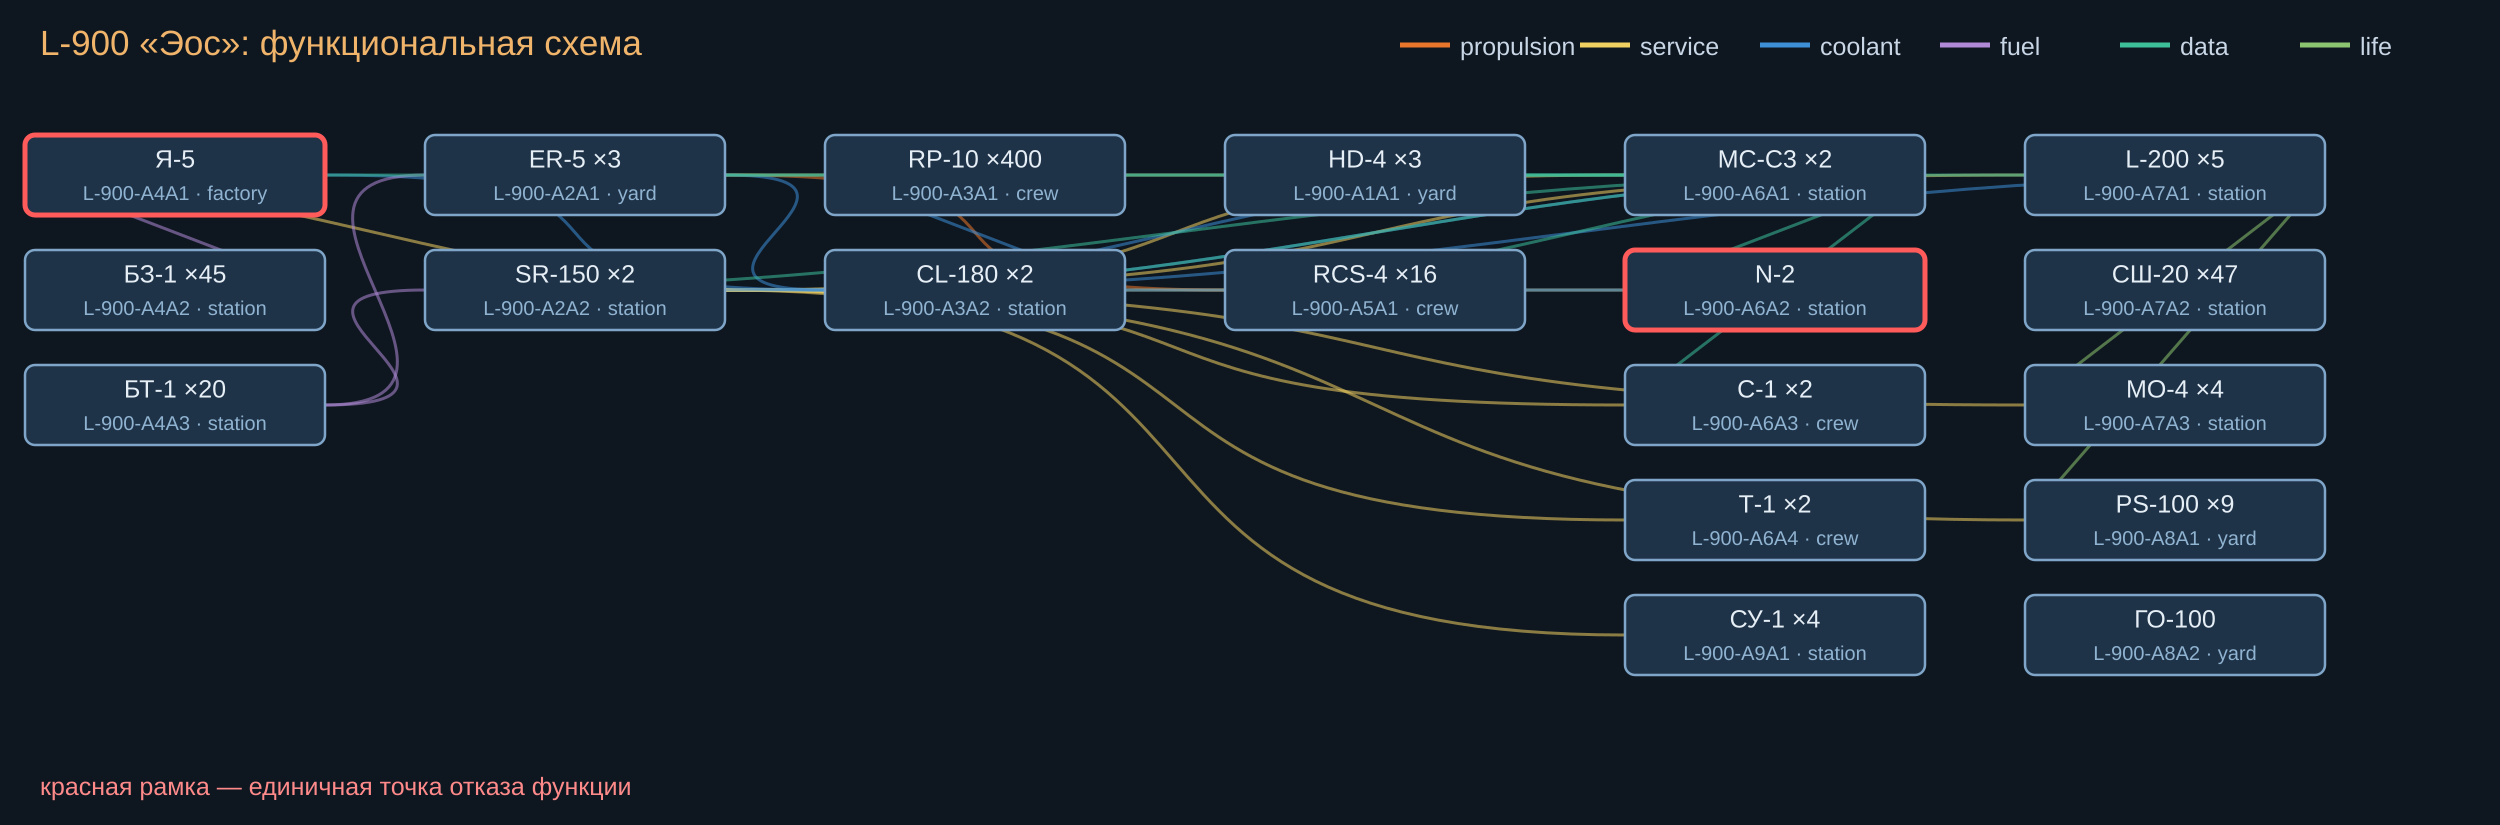
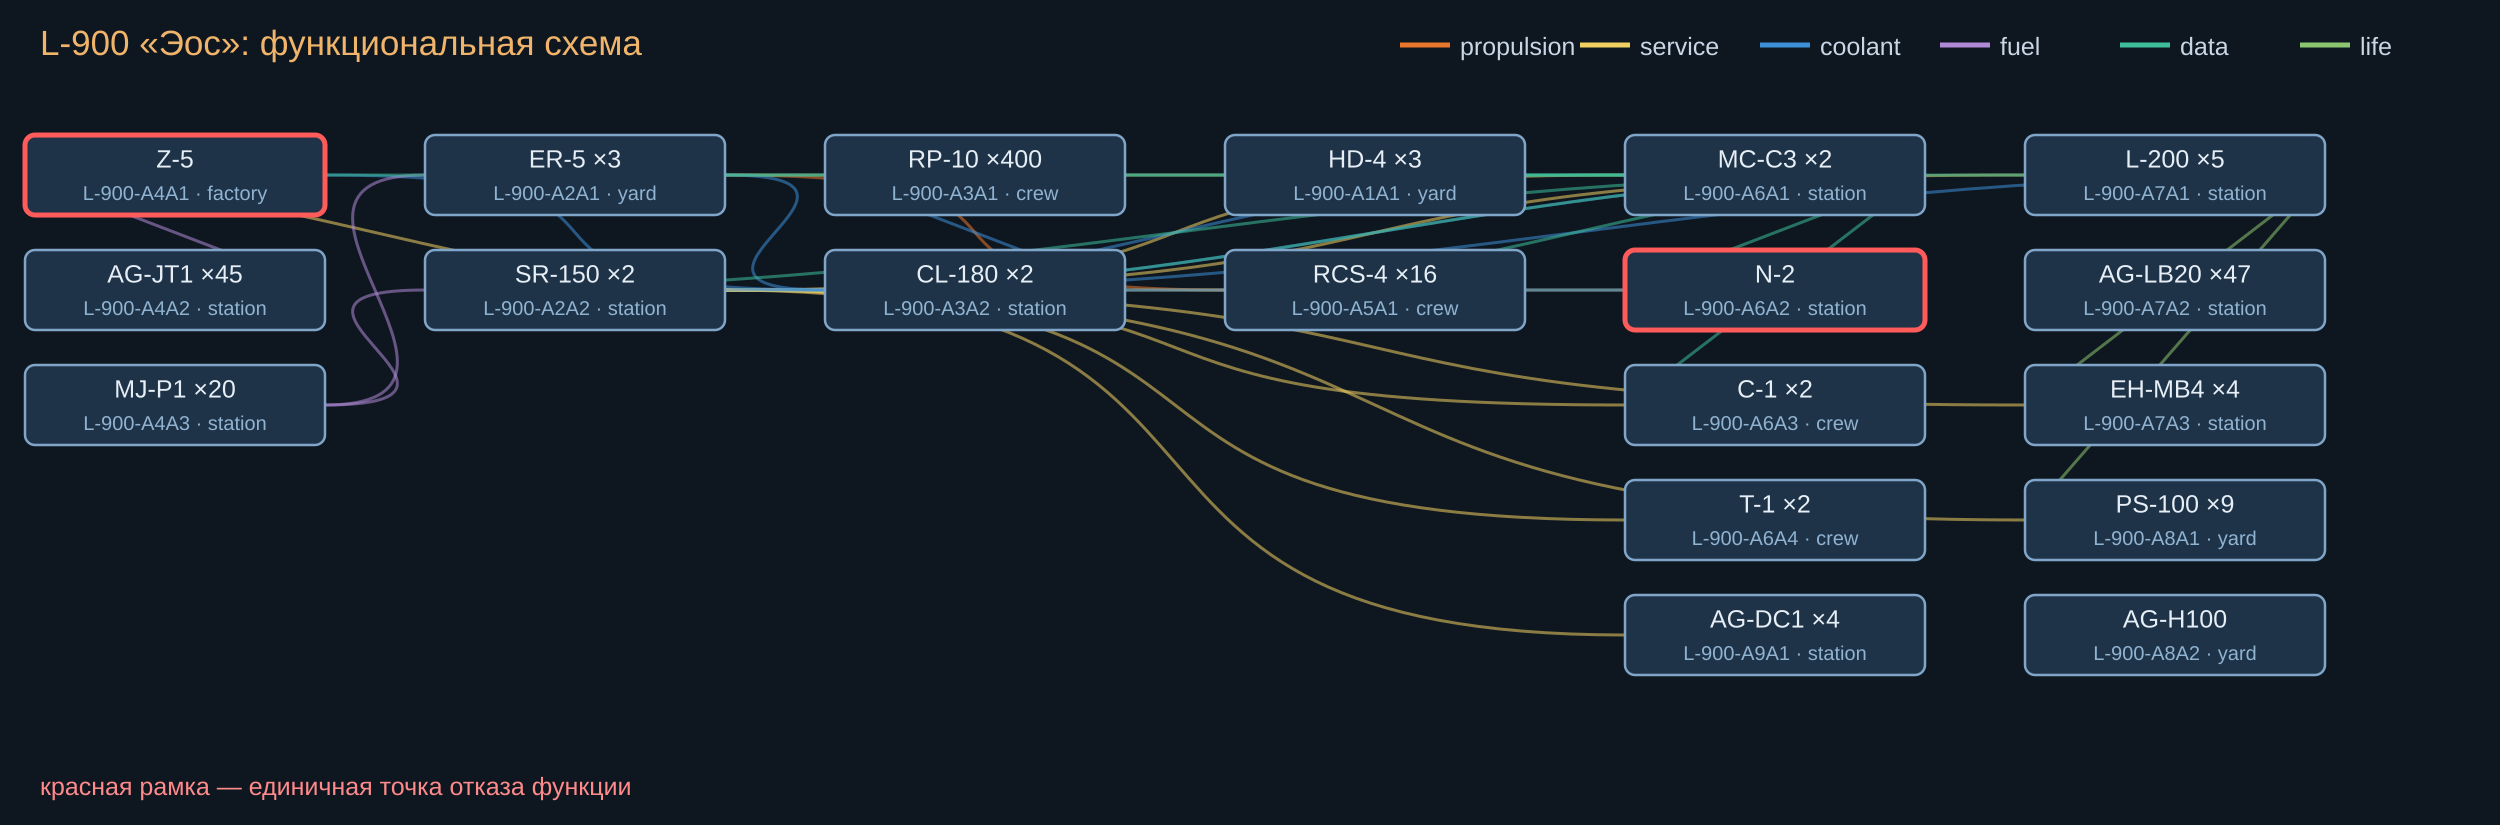
<svg xmlns="http://www.w3.org/2000/svg" viewBox="0 0 1000 330" font-family="Segoe UI, Arial, sans-serif" font-size="10">
  <rect width="100%" height="100%" fill="#0e1620" />
  <text x="16" y="22" fill="#f0b46a" font-size="14">L-900 «Эос»: функциональная схема</text>
  <line x1="560" y1="18" x2="580" y2="18" stroke="#e8762b" stroke-width="2" />
  <text x="584" y="22" fill="#c8d6e5">propulsion</text>
  <line x1="632" y1="18" x2="652" y2="18" stroke="#f0d060" stroke-width="2" />
  <text x="656" y="22" fill="#c8d6e5">service</text>
  <line x1="704" y1="18" x2="724" y2="18" stroke="#3d8fd6" stroke-width="2" />
  <text x="728" y="22" fill="#c8d6e5">coolant</text>
  <line x1="776" y1="18" x2="796" y2="18" stroke="#b08ad6" stroke-width="2" />
  <text x="800" y="22" fill="#c8d6e5">fuel</text>
  <line x1="848" y1="18" x2="868" y2="18" stroke="#3dbf9a" stroke-width="2" />
  <text x="872" y="22" fill="#c8d6e5">data</text>
  <line x1="920" y1="18" x2="940" y2="18" stroke="#8cc56f" stroke-width="2" />
  <text x="944" y="22" fill="#c8d6e5">life</text>
  <path d="M290,70 C450.0,70 330.0,70 490,70" fill="none" stroke="#e8762b" stroke-opacity="0.55" stroke-width="1.2" />
  <path d="M290,70 C450.0,70 330.0,116 490,116" fill="none" stroke="#e8762b" stroke-opacity="0.55" stroke-width="1.2" />
  <path d="M290,116 C370.0,116 250.0,116 330,116" fill="none" stroke="#f0d060" stroke-opacity="0.55" stroke-width="1.2" />
  <path d="M290,116 C210.0,116 90.0,70 10,70" fill="none" stroke="#f0d060" stroke-opacity="0.55" stroke-width="1.2" />
  <path d="M290,116 C530.0,116 410.0,70 650,70" fill="none" stroke="#f0d060" stroke-opacity="0.55" stroke-width="1.2" />
  <path d="M290,116 C530.0,116 410.0,116 650,116" fill="none" stroke="#f0d060" stroke-opacity="0.55" stroke-width="1.2" />
  <path d="M290,116 C530.0,116 410.0,162 650,162" fill="none" stroke="#f0d060" stroke-opacity="0.55" stroke-width="1.2" />
  <path d="M290,116 C530.0,116 410.0,208 650,208" fill="none" stroke="#f0d060" stroke-opacity="0.55" stroke-width="1.2" />
  <path d="M290,116 C610.0,116 490.0,70 810,70" fill="none" stroke="#f0d060" stroke-opacity="0.55" stroke-width="1.2" />
  <path d="M290,116 C610.0,116 490.0,162 810,162" fill="none" stroke="#f0d060" stroke-opacity="0.55" stroke-width="1.2" />
  <path d="M290,116 C610.0,116 490.0,208 810,208" fill="none" stroke="#f0d060" stroke-opacity="0.55" stroke-width="1.2" />
  <path d="M290,116 C530.0,116 410.0,254 650,254" fill="none" stroke="#f0d060" stroke-opacity="0.55" stroke-width="1.2" />
  <path d="M610,70 C530.0,70 410.0,116 330,116" fill="none" stroke="#3d8fd6" stroke-opacity="0.55" stroke-width="1.2" />
  <path d="M290,70 C370.0,70 250.0,116 330,116" fill="none" stroke="#3d8fd6" stroke-opacity="0.55" stroke-width="1.2" />
  <path d="M290,116 C370.0,116 250.0,116 330,116" fill="none" stroke="#3d8fd6" stroke-opacity="0.55" stroke-width="1.2" />
  <path d="M130,70 C290.0,70 170.0,116 330,116" fill="none" stroke="#3d8fd6" stroke-opacity="0.55" stroke-width="1.2" />
  <path d="M770,70 C610.0,70 490.0,116 330,116" fill="none" stroke="#3d8fd6" stroke-opacity="0.55" stroke-width="1.2" />
  <path d="M770,116 C610.0,116 490.0,116 330,116" fill="none" stroke="#3d8fd6" stroke-opacity="0.55" stroke-width="1.2" />
  <path d="M930,70 C690.0,70 570.0,116 330,116" fill="none" stroke="#3d8fd6" stroke-opacity="0.55" stroke-width="1.2" />
  <path d="M450,116 C450.0,116 330.0,70 330,70" fill="none" stroke="#3d8fd6" stroke-opacity="0.55" stroke-width="1.2" />
  <path d="M130,116 C130.0,116 10.0,70 10,70" fill="none" stroke="#b08ad6" stroke-opacity="0.55" stroke-width="1.2" />
  <path d="M130,162 C210.0,162 90.0,70 170,70" fill="none" stroke="#b08ad6" stroke-opacity="0.55" stroke-width="1.2" />
  <path d="M130,162 C210.0,162 90.0,116 170,116" fill="none" stroke="#b08ad6" stroke-opacity="0.55" stroke-width="1.2" />
  <path d="M770,70 C690.0,70 570.0,70 490,70" fill="none" stroke="#3dbf9a" stroke-opacity="0.55" stroke-width="1.2" />
  <path d="M770,70 C530.0,70 410.0,70 170,70" fill="none" stroke="#3dbf9a" stroke-opacity="0.55" stroke-width="1.2" />
  <path d="M770,70 C530.0,70 410.0,116 170,116" fill="none" stroke="#3dbf9a" stroke-opacity="0.55" stroke-width="1.2" />
  <path d="M770,70 C610.0,70 490.0,116 330,116" fill="none" stroke="#3dbf9a" stroke-opacity="0.55" stroke-width="1.2" />
  <path d="M770,70 C450.0,70 330.0,70 10,70" fill="none" stroke="#3dbf9a" stroke-opacity="0.55" stroke-width="1.2" />
  <path d="M770,70 C690.0,70 570.0,116 490,116" fill="none" stroke="#3dbf9a" stroke-opacity="0.55" stroke-width="1.2" />
  <path d="M770,70 C770.0,70 650.0,116 650,116" fill="none" stroke="#3dbf9a" stroke-opacity="0.55" stroke-width="1.2" />
  <path d="M770,70 C770.0,70 650.0,162 650,162" fill="none" stroke="#3dbf9a" stroke-opacity="0.55" stroke-width="1.2" />
  <path d="M770,70 C850.0,70 730.0,70 810,70" fill="none" stroke="#3dbf9a" stroke-opacity="0.55" stroke-width="1.2" />
  <path d="M930,70 C930.0,70 810.0,208 810,208" fill="none" stroke="#8cc56f" stroke-opacity="0.55" stroke-width="1.2" />
  <path d="M930,70 C930.0,70 810.0,162 810,162" fill="none" stroke="#8cc56f" stroke-opacity="0.55" stroke-width="1.2" />
  <rect x="490" y="54" width="120" height="32" rx="4" fill="#1f3348" stroke="#7fa6c9" stroke-width="1" />
  <text x="550" y="67" fill="#e6eef6" text-anchor="middle">HD-4 ×3</text>
  <text x="550" y="80" fill="#8fb3d1" text-anchor="middle" font-size="8">L-900-A1A1 · yard</text>
  <rect x="170" y="54" width="120" height="32" rx="4" fill="#1f3348" stroke="#7fa6c9" stroke-width="1" />
  <text x="230" y="67" fill="#e6eef6" text-anchor="middle">ER-5 ×3</text>
  <text x="230" y="80" fill="#8fb3d1" text-anchor="middle" font-size="8">L-900-A2A1 · yard</text>
  <rect x="170" y="100" width="120" height="32" rx="4" fill="#1f3348" stroke="#7fa6c9" stroke-width="1" />
  <text x="230" y="113" fill="#e6eef6" text-anchor="middle">SR-150 ×2</text>
  <text x="230" y="126" fill="#8fb3d1" text-anchor="middle" font-size="8">L-900-A2A2 · station</text>
  <rect x="330" y="54" width="120" height="32" rx="4" fill="#1f3348" stroke="#7fa6c9" stroke-width="1" />
  <text x="390" y="67" fill="#e6eef6" text-anchor="middle">RP-10 ×400</text>
  <text x="390" y="80" fill="#8fb3d1" text-anchor="middle" font-size="8">L-900-A3A1 · crew</text>
  <rect x="330" y="100" width="120" height="32" rx="4" fill="#1f3348" stroke="#7fa6c9" stroke-width="1" />
  <text x="390" y="113" fill="#e6eef6" text-anchor="middle">CL-180 ×2</text>
  <text x="390" y="126" fill="#8fb3d1" text-anchor="middle" font-size="8">L-900-A3A2 · station</text>
  <rect x="10" y="54" width="120" height="32" rx="4" fill="#1f3348" stroke="#ff5b5b" stroke-width="2" />
-   <text x="70" y="67" fill="#e6eef6" text-anchor="middle">Я-5</text>
+   <text x="70" y="67" fill="#e6eef6" text-anchor="middle">Z-5</text>
  <text x="70" y="80" fill="#8fb3d1" text-anchor="middle" font-size="8">L-900-A4A1 · factory</text>
  <rect x="10" y="100" width="120" height="32" rx="4" fill="#1f3348" stroke="#7fa6c9" stroke-width="1" />
-   <text x="70" y="113" fill="#e6eef6" text-anchor="middle">БЗ-1 ×45</text>
+   <text x="70" y="113" fill="#e6eef6" text-anchor="middle">AG-JT1 ×45</text>
  <text x="70" y="126" fill="#8fb3d1" text-anchor="middle" font-size="8">L-900-A4A2 · station</text>
  <rect x="10" y="146" width="120" height="32" rx="4" fill="#1f3348" stroke="#7fa6c9" stroke-width="1" />
-   <text x="70" y="159" fill="#e6eef6" text-anchor="middle">БТ-1 ×20</text>
+   <text x="70" y="159" fill="#e6eef6" text-anchor="middle">MJ-P1 ×20</text>
  <text x="70" y="172" fill="#8fb3d1" text-anchor="middle" font-size="8">L-900-A4A3 · station</text>
  <rect x="490" y="100" width="120" height="32" rx="4" fill="#1f3348" stroke="#7fa6c9" stroke-width="1" />
  <text x="550" y="113" fill="#e6eef6" text-anchor="middle">RCS-4 ×16</text>
  <text x="550" y="126" fill="#8fb3d1" text-anchor="middle" font-size="8">L-900-A5A1 · crew</text>
  <rect x="650" y="54" width="120" height="32" rx="4" fill="#1f3348" stroke="#7fa6c9" stroke-width="1" />
  <text x="710" y="67" fill="#e6eef6" text-anchor="middle">MC-C3 ×2</text>
  <text x="710" y="80" fill="#8fb3d1" text-anchor="middle" font-size="8">L-900-A6A1 · station</text>
  <rect x="650" y="100" width="120" height="32" rx="4" fill="#1f3348" stroke="#ff5b5b" stroke-width="2" />
  <text x="710" y="113" fill="#e6eef6" text-anchor="middle">N-2</text>
  <text x="710" y="126" fill="#8fb3d1" text-anchor="middle" font-size="8">L-900-A6A2 · station</text>
  <rect x="650" y="146" width="120" height="32" rx="4" fill="#1f3348" stroke="#7fa6c9" stroke-width="1" />
  <text x="710" y="159" fill="#e6eef6" text-anchor="middle">C-1 ×2</text>
  <text x="710" y="172" fill="#8fb3d1" text-anchor="middle" font-size="8">L-900-A6A3 · crew</text>
  <rect x="650" y="192" width="120" height="32" rx="4" fill="#1f3348" stroke="#7fa6c9" stroke-width="1" />
-   <text x="710" y="205" fill="#e6eef6" text-anchor="middle">Т-1 ×2</text>
+   <text x="710" y="205" fill="#e6eef6" text-anchor="middle">T-1 ×2</text>
  <text x="710" y="218" fill="#8fb3d1" text-anchor="middle" font-size="8">L-900-A6A4 · crew</text>
  <rect x="810" y="54" width="120" height="32" rx="4" fill="#1f3348" stroke="#7fa6c9" stroke-width="1" />
  <text x="870" y="67" fill="#e6eef6" text-anchor="middle">L-200 ×5</text>
  <text x="870" y="80" fill="#8fb3d1" text-anchor="middle" font-size="8">L-900-A7A1 · station</text>
  <rect x="810" y="100" width="120" height="32" rx="4" fill="#1f3348" stroke="#7fa6c9" stroke-width="1" />
-   <text x="870" y="113" fill="#e6eef6" text-anchor="middle">СШ-20 ×47</text>
+   <text x="870" y="113" fill="#e6eef6" text-anchor="middle">AG-LB20 ×47</text>
  <text x="870" y="126" fill="#8fb3d1" text-anchor="middle" font-size="8">L-900-A7A2 · station</text>
  <rect x="810" y="146" width="120" height="32" rx="4" fill="#1f3348" stroke="#7fa6c9" stroke-width="1" />
-   <text x="870" y="159" fill="#e6eef6" text-anchor="middle">МО-4 ×4</text>
+   <text x="870" y="159" fill="#e6eef6" text-anchor="middle">EH-MB4 ×4</text>
  <text x="870" y="172" fill="#8fb3d1" text-anchor="middle" font-size="8">L-900-A7A3 · station</text>
  <rect x="810" y="192" width="120" height="32" rx="4" fill="#1f3348" stroke="#7fa6c9" stroke-width="1" />
  <text x="870" y="205" fill="#e6eef6" text-anchor="middle">PS-100 ×9</text>
  <text x="870" y="218" fill="#8fb3d1" text-anchor="middle" font-size="8">L-900-A8A1 · yard</text>
  <rect x="810" y="238" width="120" height="32" rx="4" fill="#1f3348" stroke="#7fa6c9" stroke-width="1" />
-   <text x="870" y="251" fill="#e6eef6" text-anchor="middle">ГО-100</text>
+   <text x="870" y="251" fill="#e6eef6" text-anchor="middle">AG-H100</text>
  <text x="870" y="264" fill="#8fb3d1" text-anchor="middle" font-size="8">L-900-A8A2 · yard</text>
  <rect x="650" y="238" width="120" height="32" rx="4" fill="#1f3348" stroke="#7fa6c9" stroke-width="1" />
-   <text x="710" y="251" fill="#e6eef6" text-anchor="middle">СУ-1 ×4</text>
+   <text x="710" y="251" fill="#e6eef6" text-anchor="middle">AG-DC1 ×4</text>
  <text x="710" y="264" fill="#8fb3d1" text-anchor="middle" font-size="8">L-900-A9A1 · station</text>
  <text x="16" y="318" fill="#ff8a8a">красная рамка — единичная точка отказа функции</text>
</svg>
